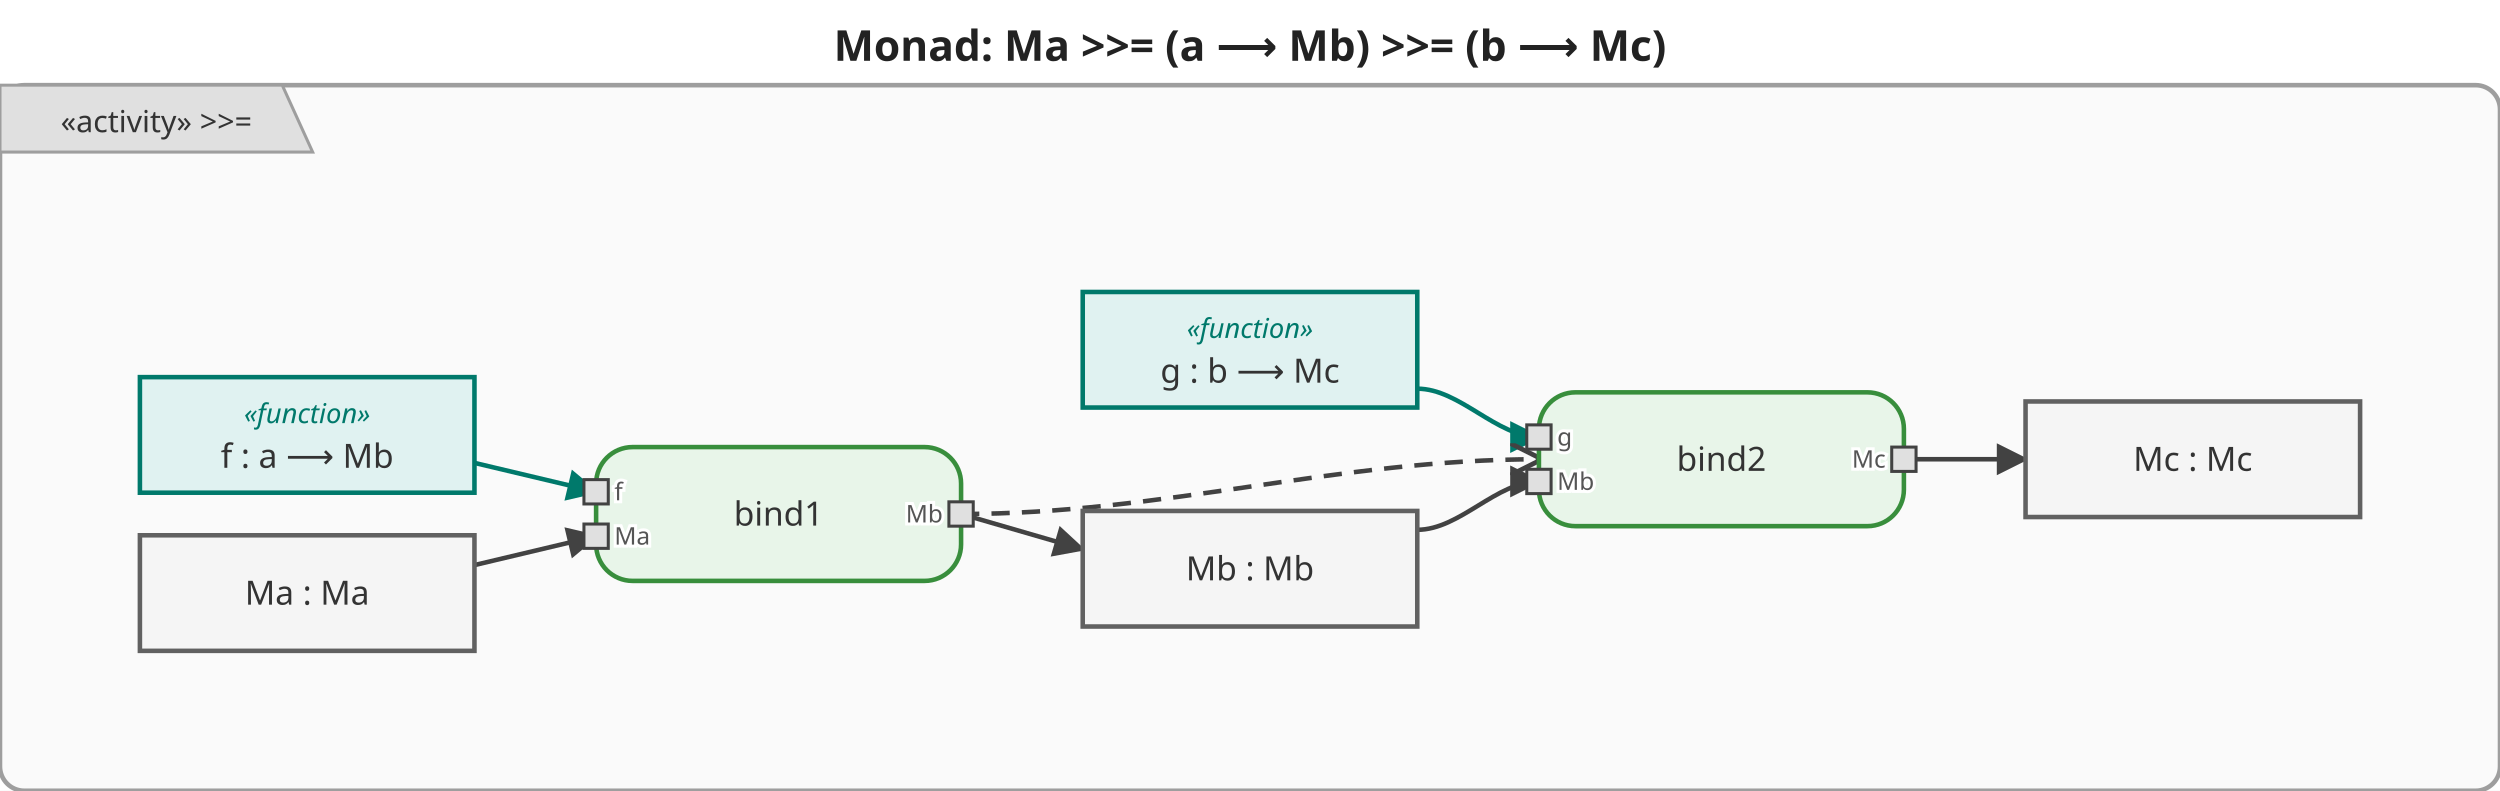
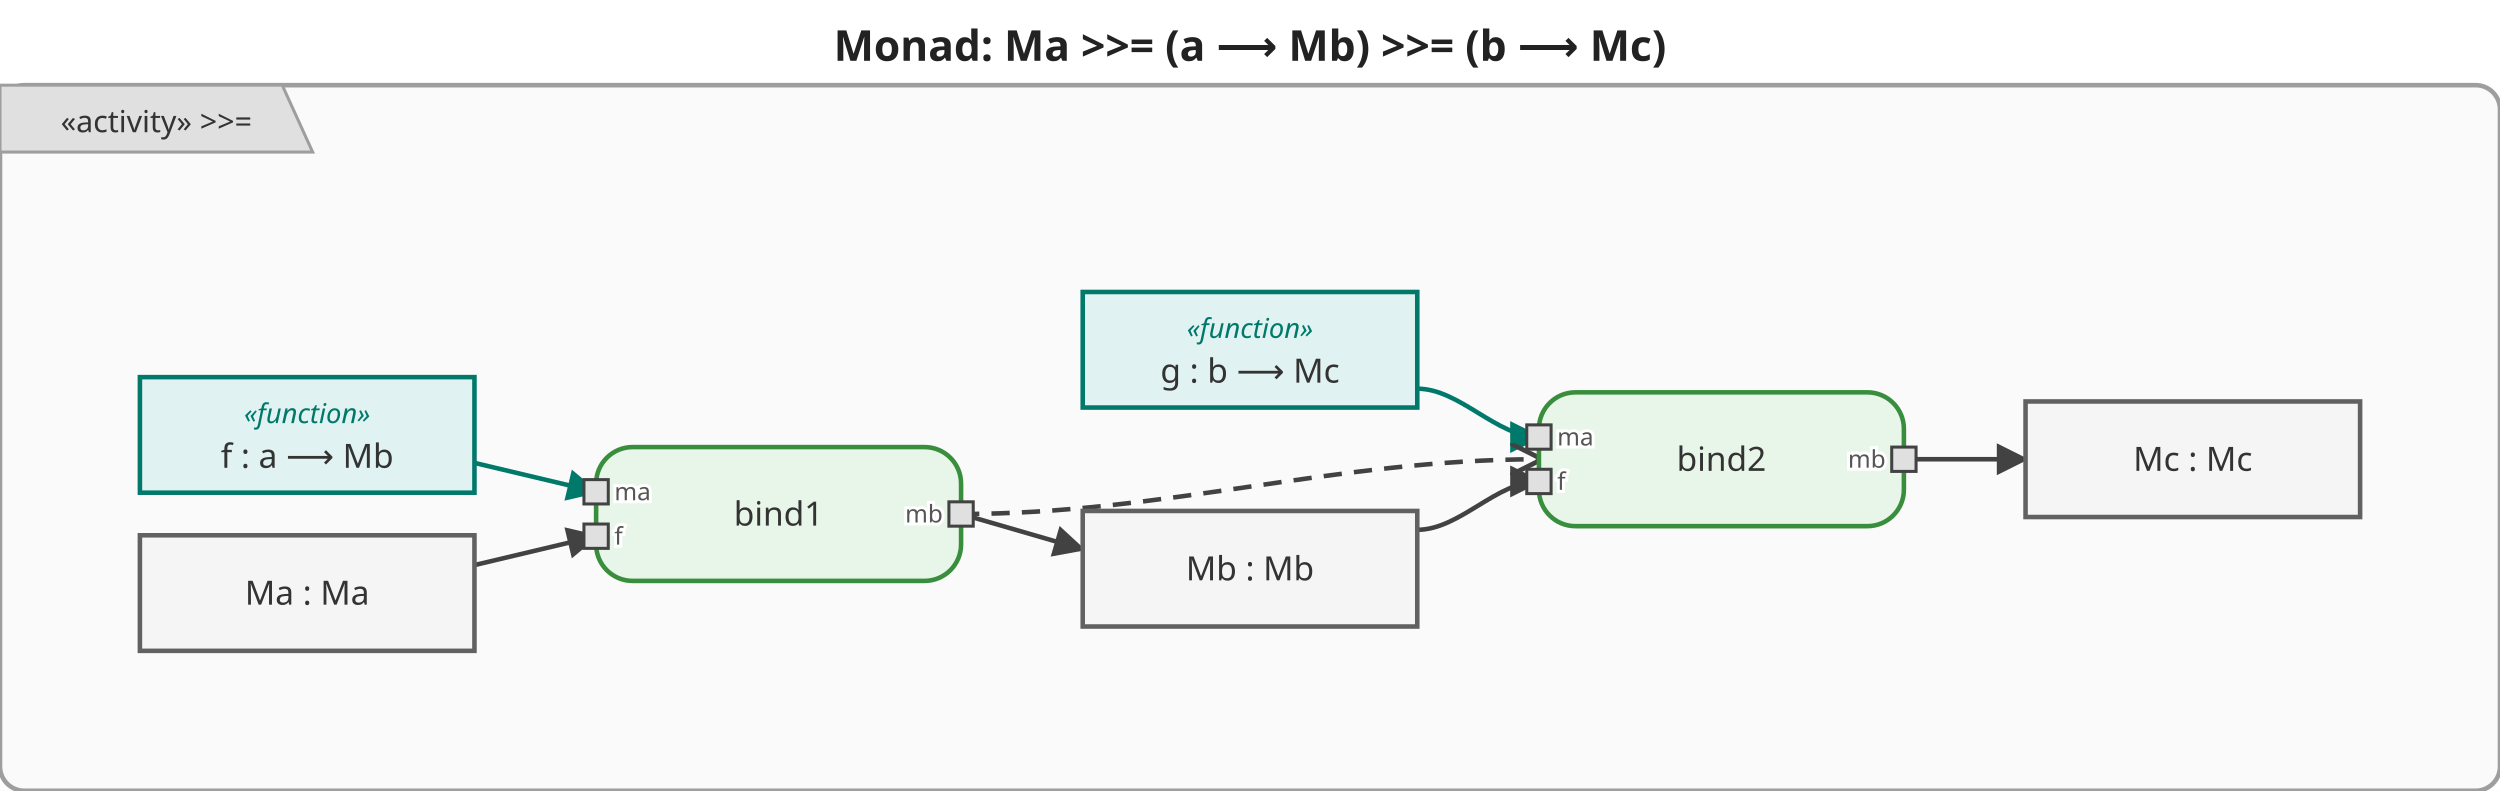
<svg xmlns="http://www.w3.org/2000/svg" viewBox="0 0 822 260" width="822" height="260">
  <defs>
    <marker id="arrowFilled" viewBox="0 0 10 10" refX="9" refY="5" markerWidth="7" markerHeight="7" orient="auto-start-reverse">
      <path d="M0,0 L10,5 L0,10 z" fill="#424242" />
    </marker>
    <marker id="arrowOpen" viewBox="0 0 10 10" refX="9" refY="5" markerWidth="7" markerHeight="7" orient="auto-start-reverse">
      <path d="M0,0 L10,5 L0,10" fill="none" stroke="#424242" stroke-width="1.5" />
    </marker>
    <marker id="arrowHof" viewBox="0 0 10 10" refX="9" refY="5" markerWidth="7" markerHeight="7" orient="auto-start-reverse">
      <path d="M0,0 L10,5 L0,10 z" fill="#00796b" />
    </marker>
  </defs>
  <rect width="822" height="260" fill="white" />
  <text x="411.0" y="20" text-anchor="middle" font-size="14" font-weight="bold" font-family="sans-serif" fill="#222">Monad: Ma &gt;&gt;= (a ⟶ Mb) &gt;&gt;= (b ⟶ Mc)</text>
  <g transform="translate(0,28)">
    <rect x="0" y="0" width="822" height="232" rx="8" fill="#fafafa" stroke="#9e9e9e" stroke-width="1.5" />
    <g class="activity-frame-tab">
      <path d="M0,0 L92.8,0 L102.8,22 L0,22 Z" fill="#e0e0e0" stroke="#9e9e9e" stroke-width="1" />
      <text x="51.4" y="12.0" text-anchor="middle" font-size="10" font-family="sans-serif" dominant-baseline="middle" fill="#333">«activity» &gt;&gt;=</text>
    </g>
    <g class="edge">
      <path d="M156.0,157.8 C156.0,157.8 196.0,148.3 196.0,148.3" fill="none" stroke="#424242" stroke-width="1.5" marker-end="url(#arrowFilled)" />
    </g>
    <g class="edge hof-edge">
      <path d="M156.0,124.2 C156.0,124.2 196.0,133.7 196.0,133.7" fill="none" stroke="#00796b" stroke-width="1.5" marker-end="url(#arrowHof)" />
    </g>
    <g class="edge">
      <path d="M316.0,141.0 C316.0,141.0 356.0,152.6 356.0,152.6" fill="none" stroke="#424242" stroke-width="1.5" marker-end="url(#arrowFilled)" />
    </g>
    <g class="edge">
      <path d="M466.0,146.2 C480.0,146.2 492.0,130.3 506.0,130.3" fill="none" stroke="#424242" stroke-width="1.5" marker-end="url(#arrowFilled)" />
    </g>
    <g class="edge hof-edge">
      <path d="M466.0,99.8 C480.0,99.8 492.0,115.7 506.0,115.7" fill="none" stroke="#00796b" stroke-width="1.5" marker-end="url(#arrowHof)" />
    </g>
    <g class="edge">
      <path d="M626.0,123.0 C626.0,123.0 666.0,123.0 666.0,123.0" fill="none" stroke="#424242" stroke-width="1.5" marker-end="url(#arrowFilled)" />
    </g>
    <g class="edge">
      <path d="M316.0,141.0 C382.5,141.0 439.5,123.0 506.0,123.0" fill="none" stroke="#424242" stroke-width="1.5" stroke-dasharray="6,4" marker-end="url(#arrowOpen)" />
    </g>
    <g class="action-node">
      <rect x="196.0" y="119.0" width="120" height="44" rx="12" fill="#e8f5e9" stroke="#388e3c" stroke-width="1.5" />
      <text x="256.0" y="141.0" text-anchor="middle" font-size="11" font-family="sans-serif" dominant-baseline="middle" fill="#333">bind1</text>
      <rect x="192.0" y="129.7" width="8" height="8" fill="#e0e0e0" stroke="#424242" stroke-width="1" />
-       <text x="202.0" y="133.7" text-anchor="start" font-size="8" font-family="sans-serif" dominant-baseline="middle" fill="#555" stroke="white" stroke-width="2" paint-order="stroke fill">f</text>
+       <text x="202.0" y="133.7" text-anchor="start" font-size="8" font-family="sans-serif" dominant-baseline="middle" fill="#555" stroke="white" stroke-width="2" paint-order="stroke fill">ma</text>
      <rect x="192.0" y="144.3" width="8" height="8" fill="#e0e0e0" stroke="#424242" stroke-width="1" />
-       <text x="202.0" y="148.3" text-anchor="start" font-size="8" font-family="sans-serif" dominant-baseline="middle" fill="#555" stroke="white" stroke-width="2" paint-order="stroke fill">Ma</text>
+       <text x="202.0" y="148.3" text-anchor="start" font-size="8" font-family="sans-serif" dominant-baseline="middle" fill="#555" stroke="white" stroke-width="2" paint-order="stroke fill">f</text>
      <rect x="312.0" y="137.0" width="8" height="8" fill="#e0e0e0" stroke="#424242" stroke-width="1" />
-       <text x="310.0" y="141.0" text-anchor="end" font-size="8" font-family="sans-serif" dominant-baseline="middle" fill="#555" stroke="white" stroke-width="2" paint-order="stroke fill">Mb</text>
+       <text x="310.0" y="141.0" text-anchor="end" font-size="8" font-family="sans-serif" dominant-baseline="middle" fill="#555" stroke="white" stroke-width="2" paint-order="stroke fill">mb</text>
    </g>
    <g class="action-node">
      <rect x="506.0" y="101.0" width="120" height="44" rx="12" fill="#e8f5e9" stroke="#388e3c" stroke-width="1.5" />
      <text x="566.0" y="123.0" text-anchor="middle" font-size="11" font-family="sans-serif" dominant-baseline="middle" fill="#333">bind2</text>
      <rect x="502.0" y="111.7" width="8" height="8" fill="#e0e0e0" stroke="#424242" stroke-width="1" />
-       <text x="512.0" y="115.7" text-anchor="start" font-size="8" font-family="sans-serif" dominant-baseline="middle" fill="#555" stroke="white" stroke-width="2" paint-order="stroke fill">g</text>
+       <text x="512.0" y="115.7" text-anchor="start" font-size="8" font-family="sans-serif" dominant-baseline="middle" fill="#555" stroke="white" stroke-width="2" paint-order="stroke fill">ma</text>
      <rect x="502.0" y="126.3" width="8" height="8" fill="#e0e0e0" stroke="#424242" stroke-width="1" />
-       <text x="512.0" y="130.3" text-anchor="start" font-size="8" font-family="sans-serif" dominant-baseline="middle" fill="#555" stroke="white" stroke-width="2" paint-order="stroke fill">Mb</text>
+       <text x="512.0" y="130.3" text-anchor="start" font-size="8" font-family="sans-serif" dominant-baseline="middle" fill="#555" stroke="white" stroke-width="2" paint-order="stroke fill">f</text>
      <rect x="622.0" y="119.0" width="8" height="8" fill="#e0e0e0" stroke="#424242" stroke-width="1" />
-       <text x="620.0" y="123.0" text-anchor="end" font-size="8" font-family="sans-serif" dominant-baseline="middle" fill="#555" stroke="white" stroke-width="2" paint-order="stroke fill">Mc</text>
+       <text x="620.0" y="123.0" text-anchor="end" font-size="8" font-family="sans-serif" dominant-baseline="middle" fill="#555" stroke="white" stroke-width="2" paint-order="stroke fill">mb</text>
    </g>
    <g class="object-node">
      <rect x="46.0" y="148.0" width="110" height="38" fill="#f5f5f5" stroke="#616161" stroke-width="1.5" />
      <text x="101.0" y="167.0" text-anchor="middle" font-size="11" font-family="sans-serif" dominant-baseline="middle" fill="#333">Ma : Ma</text>
    </g>
    <g class="object-node hof">
      <rect x="46.0" y="96.0" width="110" height="38" fill="#e0f2f1" stroke="#00796b" stroke-width="1.5" />
      <text x="101.0" y="108.0" text-anchor="middle" font-size="9" font-style="italic" font-family="sans-serif" dominant-baseline="middle" fill="#00796b">«function»</text>
      <text x="101.0" y="122.0" text-anchor="middle" font-size="11" font-family="sans-serif" dominant-baseline="middle" fill="#333">f : a ⟶ Mb</text>
    </g>
    <g class="object-node hof">
      <rect x="356.0" y="68.0" width="110" height="38" fill="#e0f2f1" stroke="#00796b" stroke-width="1.5" />
      <text x="411.0" y="80.0" text-anchor="middle" font-size="9" font-style="italic" font-family="sans-serif" dominant-baseline="middle" fill="#00796b">«function»</text>
      <text x="411.0" y="94.0" text-anchor="middle" font-size="11" font-family="sans-serif" dominant-baseline="middle" fill="#333">g : b ⟶ Mc</text>
    </g>
    <g class="object-node">
      <rect x="356.0" y="140.0" width="110" height="38" fill="#f5f5f5" stroke="#616161" stroke-width="1.5" />
      <text x="411.0" y="159.0" text-anchor="middle" font-size="11" font-family="sans-serif" dominant-baseline="middle" fill="#333">Mb : Mb</text>
    </g>
    <g class="object-node">
      <rect x="666.0" y="104.0" width="110" height="38" fill="#f5f5f5" stroke="#616161" stroke-width="1.5" />
      <text x="721.0" y="123.0" text-anchor="middle" font-size="11" font-family="sans-serif" dominant-baseline="middle" fill="#333">Mc : Mc</text>
    </g>
  </g>
</svg>
